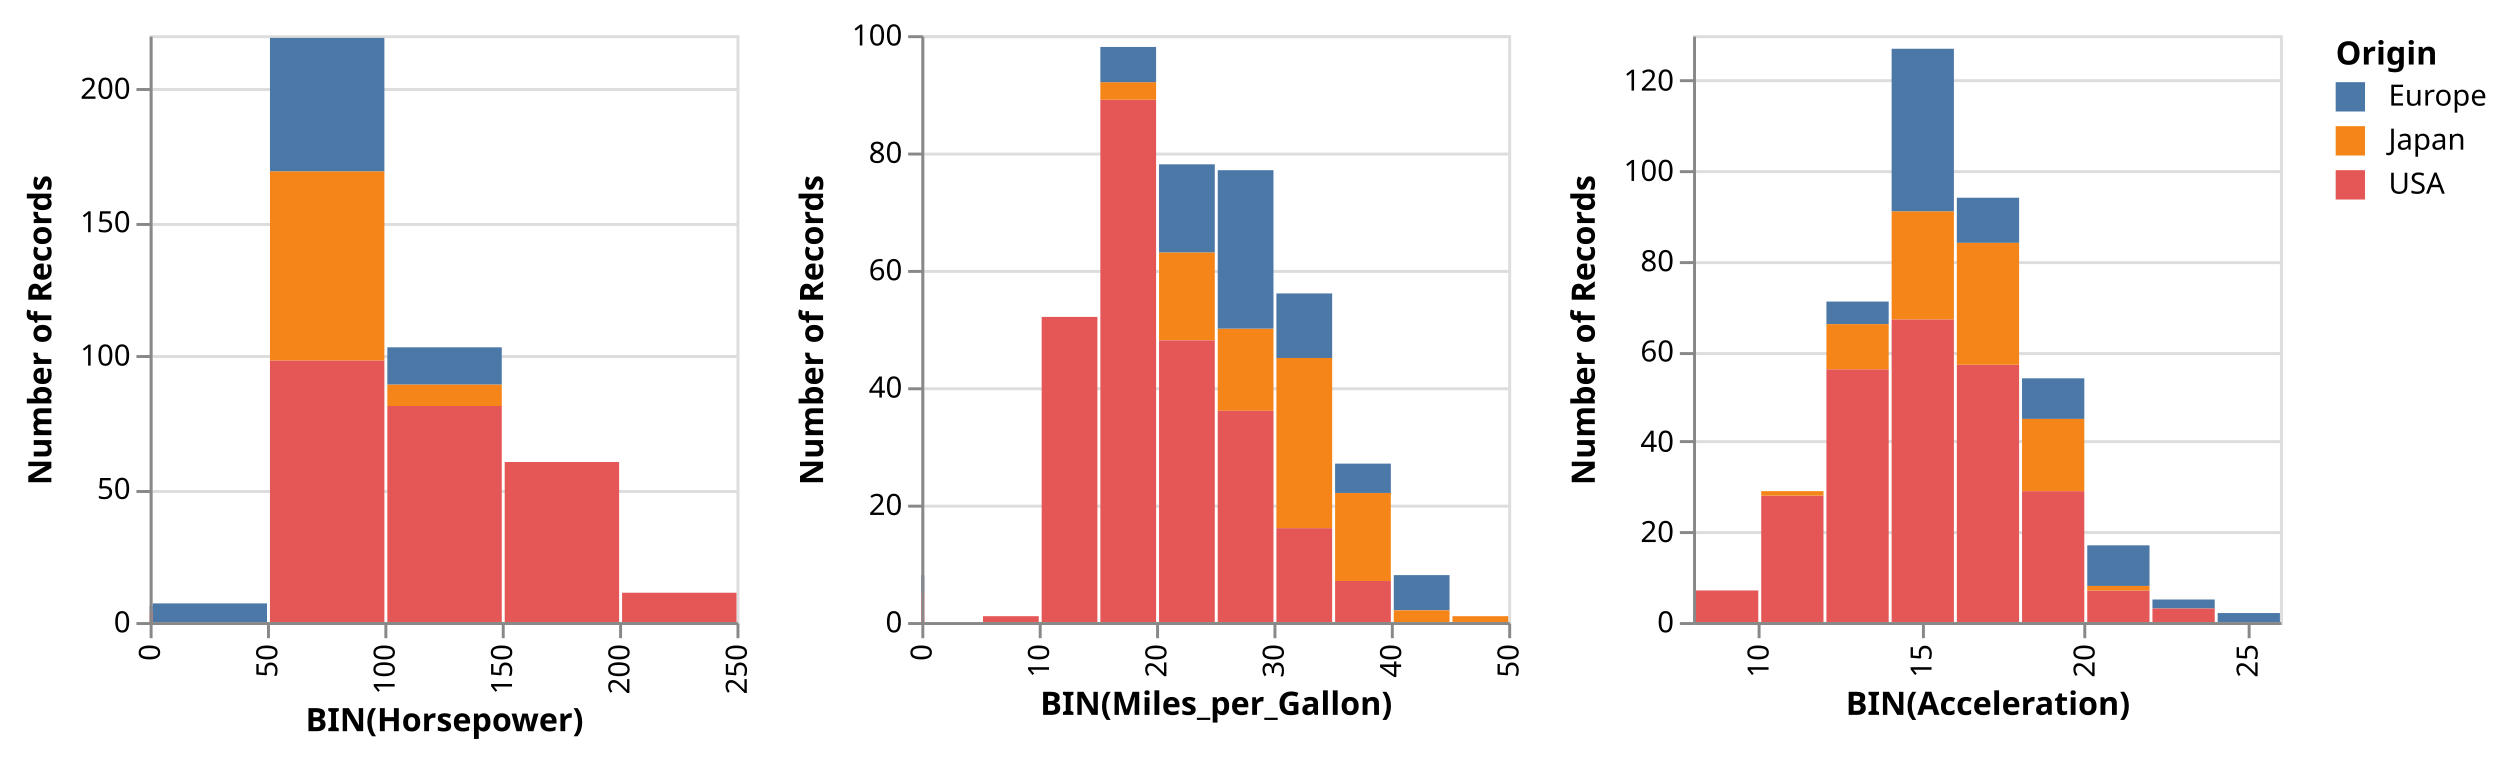
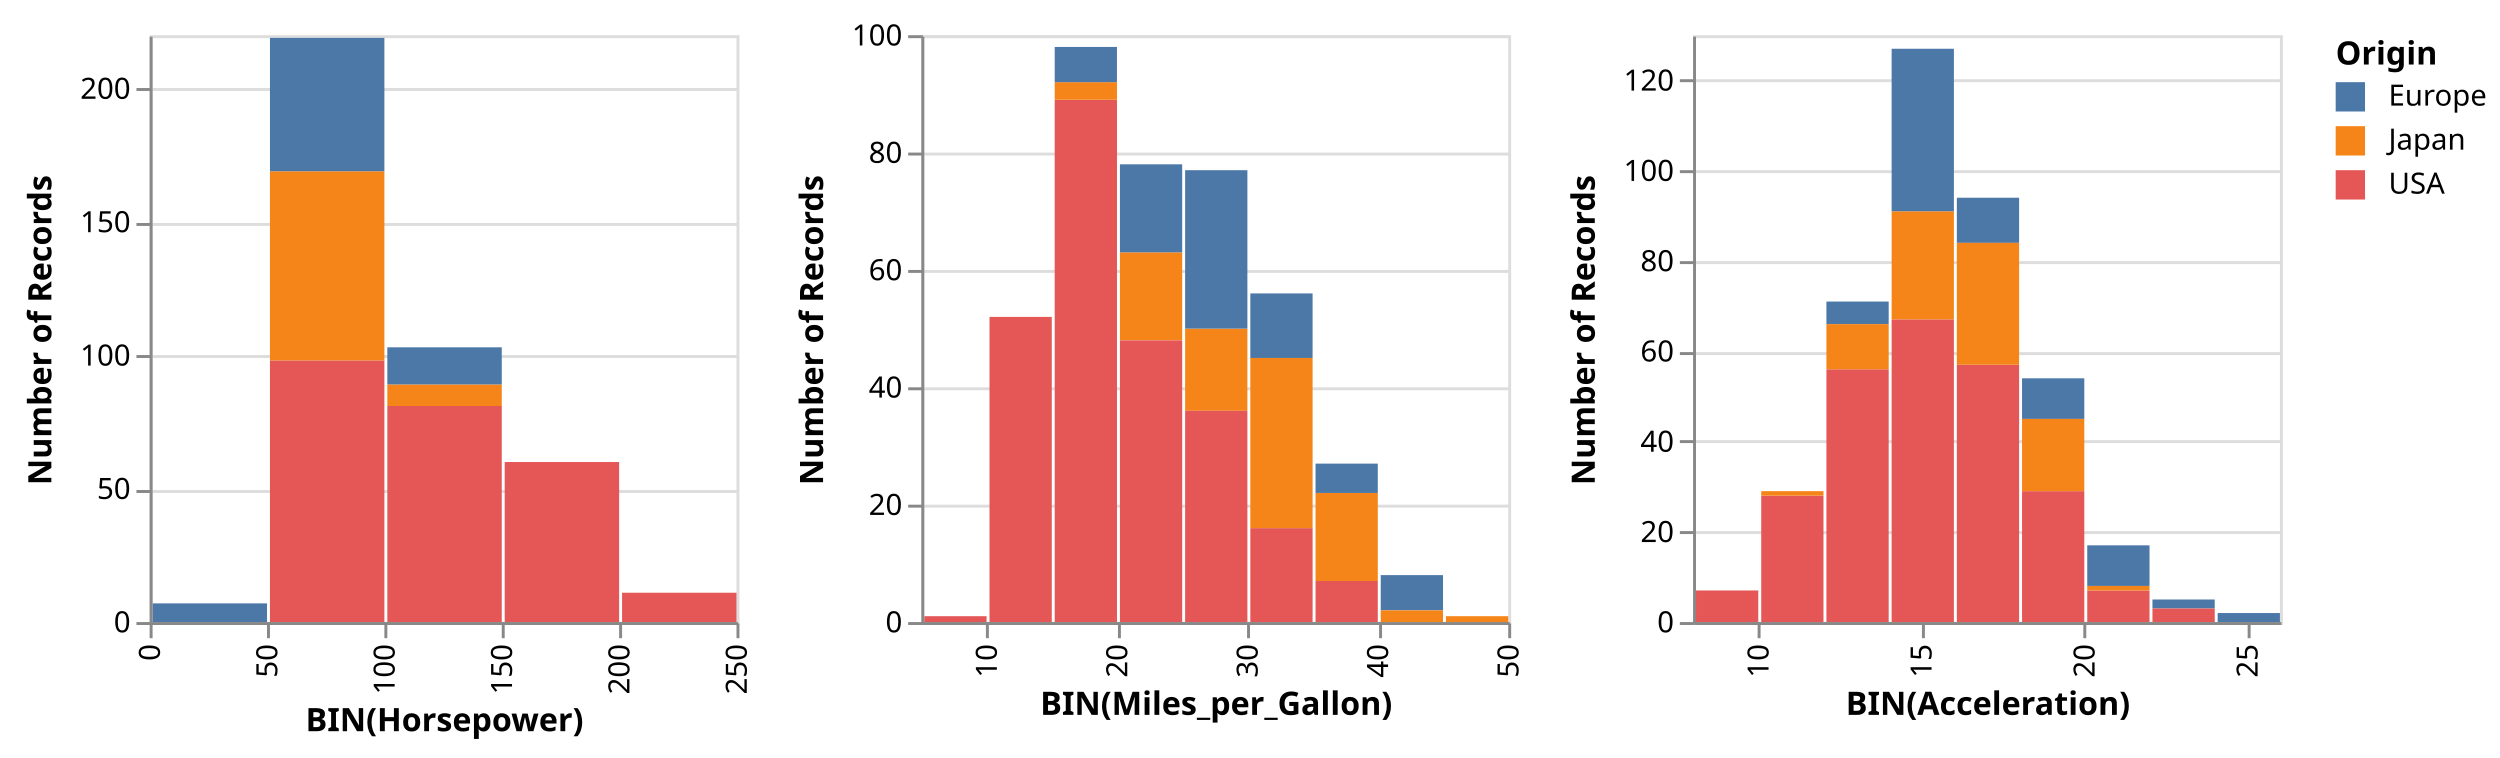
<svg xmlns="http://www.w3.org/2000/svg" class="marks" width="852" height="258" viewBox="0 0 852 258" version="1.1">
  <g transform="translate(51,12)">
    <g class="mark-group role-frame root">
      <g transform="translate(0,0)">
        <path class="background" d="M0,0h200v200h-200Z" style="fill: none;" />
        <g>
          <g class="mark-group role-scope child_Horsepower_group">
            <g transform="translate(0,0)">
              <path class="background" d="M0.5,0.5h200v200h-200Z" style="fill: transparent; stroke: #ddd;" />
              <g>
                <g class="mark-group role-axis">
                  <g transform="translate(0.5,0.5)">
                    <path class="background" d="M0,0h0v0h0Z" style="pointer-events: none; fill: none;" />
                    <g>
                      <g class="mark-rule role-axis-grid" style="pointer-events: none;">
                        <line transform="translate(0,200)" x2="200" y2="0" style="fill: none; stroke: #ddd; stroke-width: 1; stroke-dasharray: ; opacity: 1;" />
                        <line transform="translate(0,155)" x2="200" y2="0" style="fill: none; stroke: #ddd; stroke-width: 1; stroke-dasharray: ; opacity: 1;" />
                        <line transform="translate(0,109)" x2="200" y2="0" style="fill: none; stroke: #ddd; stroke-width: 1; stroke-dasharray: ; opacity: 1;" />
                        <line transform="translate(0,64)" x2="200" y2="0" style="fill: none; stroke: #ddd; stroke-width: 1; stroke-dasharray: ; opacity: 1;" />
                        <line transform="translate(0,18)" x2="200" y2="0" style="fill: none; stroke: #ddd; stroke-width: 1; stroke-dasharray: ; opacity: 1;" />
                      </g>
                    </g>
                  </g>
                </g>
                <g class="mark-rect role-mark child_Horsepower_marks">
                  <path d="M81,126.364h39v73.636h-39Z" style="fill: #e45756;" />
                  <path d="M121,145.455h39v54.545h-39Z" style="fill: #e45756;" />
                  <path d="M161,190h39v10h-39Z" style="fill: #e45756;" />
                  <path d="M81,106.364h39v12.727h-39Z" style="fill: #4c78a8;" />
                  <path d="M41,46.364h39v64.545h-39Z" style="fill: #f58518;" />
                  <path d="M41,110.909h39v89.091h-39Z" style="fill: #e45756;" />
                  <path d="M1,193.636h39v6.364h-39Z" style="fill: #4c78a8;" />
                  <path d="M41,0.909h39v45.455h-39Z" style="fill: #4c78a8;" />
-                   <path d="M0,196.364h1v3.636h-1Z" style="fill: #e45756;" />
                  <path d="M81,119.091h39v7.273h-39Z" style="fill: #f58518;" />
-                   <path d="M0,194.545h1v1.818h-1Z" style="fill: #4c78a8;" />
                </g>
                <g class="mark-group role-axis">
                  <g transform="translate(0.5,200.5)">
                    <path class="background" d="M0,0h0v0h0Z" style="pointer-events: none; fill: none;" />
                    <g>
                      <g class="mark-rule role-axis-tick" style="pointer-events: none;">
                        <line transform="translate(0,0)" x2="0" y2="5" style="fill: none; stroke: #888; stroke-width: 1; opacity: 1;" />
                        <line transform="translate(40,0)" x2="0" y2="5" style="fill: none; stroke: #888; stroke-width: 1; opacity: 1;" />
                        <line transform="translate(80,0)" x2="0" y2="5" style="fill: none; stroke: #888; stroke-width: 1; opacity: 1;" />
                        <line transform="translate(120,0)" x2="0" y2="5" style="fill: none; stroke: #888; stroke-width: 1; opacity: 1;" />
                        <line transform="translate(160,0)" x2="0" y2="5" style="fill: none; stroke: #888; stroke-width: 1; opacity: 1;" />
                        <line transform="translate(200,0)" x2="0" y2="5" style="fill: none; stroke: #888; stroke-width: 1; opacity: 1;" />
                      </g>
                      <g class="mark-text role-axis-label" style="pointer-events: none;">
                        <text text-anchor="end" transform="translate(0,7) rotate(270) translate(0,3)" style="font: 10px sans-serif; fill: #000; opacity: 1;">0</text>
                        <text text-anchor="end" transform="translate(40,7) rotate(270) translate(0,3)" style="font: 10px sans-serif; fill: #000; opacity: 1;">50</text>
                        <text text-anchor="end" transform="translate(80,7) rotate(270) translate(0,3)" style="font: 10px sans-serif; fill: #000; opacity: 1;">100</text>
                        <text text-anchor="end" transform="translate(120,7) rotate(270) translate(0,3)" style="font: 10px sans-serif; fill: #000; opacity: 1;">150</text>
                        <text text-anchor="end" transform="translate(160,7) rotate(270) translate(0,3)" style="font: 10px sans-serif; fill: #000; opacity: 1;">200</text>
                        <text text-anchor="end" transform="translate(200,7) rotate(270) translate(0,3)" style="font: 10px sans-serif; fill: #000; opacity: 1;">250</text>
                      </g>
                      <g class="mark-rule role-axis-domain" style="pointer-events: none;">
                        <line transform="translate(0,0)" x2="200" y2="0" style="fill: none; stroke: #888; stroke-width: 1; opacity: 1;" />
                      </g>
                      <g class="mark-text role-axis-title" style="pointer-events: none;">
                        <text text-anchor="middle" transform="translate(100,36.68457)" style="font: bold 11px sans-serif; fill: #000; opacity: 1;">BIN(Horsepower)</text>
                      </g>
                    </g>
                  </g>
                </g>
                <g class="mark-group role-axis">
                  <g transform="translate(0.5,0.5)">
                    <path class="background" d="M0,0h0v0h0Z" style="pointer-events: none; fill: none;" />
                    <g>
                      <g class="mark-rule role-axis-tick" style="pointer-events: none;">
                        <line transform="translate(0,200)" x2="-5" y2="0" style="fill: none; stroke: #888; stroke-width: 1; opacity: 1;" />
                        <line transform="translate(0,155)" x2="-5" y2="0" style="fill: none; stroke: #888; stroke-width: 1; opacity: 1;" />
                        <line transform="translate(0,109)" x2="-5" y2="0" style="fill: none; stroke: #888; stroke-width: 1; opacity: 1;" />
                        <line transform="translate(0,64)" x2="-5" y2="0" style="fill: none; stroke: #888; stroke-width: 1; opacity: 1;" />
                        <line transform="translate(0,18)" x2="-5" y2="0" style="fill: none; stroke: #888; stroke-width: 1; opacity: 1;" />
                      </g>
                      <g class="mark-text role-axis-label" style="pointer-events: none;">
                        <text text-anchor="end" transform="translate(-7,203)" style="font: 10px sans-serif; fill: #000; opacity: 1;">0</text>
                        <text text-anchor="end" transform="translate(-7,157.5455)" style="font: 10px sans-serif; fill: #000; opacity: 1;">50</text>
                        <text text-anchor="end" transform="translate(-7,112.0909)" style="font: 10px sans-serif; fill: #000; opacity: 1;">100</text>
                        <text text-anchor="end" transform="translate(-7,66.63636)" style="font: 10px sans-serif; fill: #000; opacity: 1;">150</text>
                        <text text-anchor="end" transform="translate(-7,21.18182)" style="font: 10px sans-serif; fill: #000; opacity: 1;">200</text>
                      </g>
                      <g class="mark-rule role-axis-domain" style="pointer-events: none;">
                        <line transform="translate(0,200)" x2="0" y2="-200" style="fill: none; stroke: #888; stroke-width: 1; opacity: 1;" />
                      </g>
                      <g class="mark-text role-axis-title" style="pointer-events: none;">
                        <text text-anchor="middle" transform="translate(-32,100) rotate(-90) translate(0,-2)" style="font: bold 11px sans-serif; fill: #000; opacity: 1;">Number of Records</text>
                      </g>
                    </g>
                  </g>
                </g>
              </g>
            </g>
          </g>
          <g class="mark-group role-scope child_Miles_per_Gallon_group">
            <g transform="translate(263,0)">
              <path class="background" d="M0.5,0.5h200v200h-200Z" style="fill: transparent; stroke: #ddd;" />
              <g>
                <g class="mark-group role-axis">
                  <g transform="translate(0.5,0.5)">
                    <path class="background" d="M0,0h0v0h0Z" style="pointer-events: none; fill: none;" />
                    <g>
                      <g class="mark-rule role-axis-grid" style="pointer-events: none;">
                        <line transform="translate(0,200)" x2="200" y2="0" style="fill: none; stroke: #ddd; stroke-width: 1; stroke-dasharray: ; opacity: 1;" />
                        <line transform="translate(0,160)" x2="200" y2="0" style="fill: none; stroke: #ddd; stroke-width: 1; stroke-dasharray: ; opacity: 1;" />
                        <line transform="translate(0,120)" x2="200" y2="0" style="fill: none; stroke: #ddd; stroke-width: 1; stroke-dasharray: ; opacity: 1;" />
                        <line transform="translate(0,80)" x2="200" y2="0" style="fill: none; stroke: #ddd; stroke-width: 1; stroke-dasharray: ; opacity: 1;" />
                        <line transform="translate(0,40)" x2="200" y2="0" style="fill: none; stroke: #ddd; stroke-width: 1; stroke-dasharray: ; opacity: 1;" />
                        <line transform="translate(0,0)" x2="200" y2="0" style="fill: none; stroke: #ddd; stroke-width: 1; stroke-dasharray: ; opacity: 1;" />
                      </g>
                    </g>
                  </g>
                </g>
                <g class="mark-rect role-mark child_Miles_per_Gallon_marks">
-                   <path d="M61,22h19v178h-19Z" style="fill: #e45756;" />
-                   <path d="M41,96h19v104h-19Z" style="fill: #e45756;" />
-                   <path d="M0,184h1v6h-1Z" style="fill: #4c78a8;" />
-                   <path d="M0,190h1v10h-1Z" style="fill: #e45756;" />
-                   <path d="M81,74h19v30h-19Z" style="fill: #f58518;" />
-                   <path d="M81,104h19v96h-19Z" style="fill: #e45756;" />
-                   <path d="M101,100h19v28h-19Z" style="fill: #f58518;" />
-                   <path d="M101,46h19v54h-19Z" style="fill: #4c78a8;" />
-                   <path d="M81,44h19v30h-19Z" style="fill: #4c78a8;" />
-                   <path d="M21,198h19v2h-19Z" style="fill: #e45756;" />
-                   <path d="M101,128h19v72h-19Z" style="fill: #e45756;" />
-                   <path d="M121,88h19v22h-19Z" style="fill: #4c78a8;" />
-                   <path d="M121,110h19v58h-19Z" style="fill: #f58518;" />
-                   <path d="M141,156h19v30h-19Z" style="fill: #f58518;" />
-                   <path d="M61,16h19v6h-19Z" style="fill: #f58518;" />
-                   <path d="M61,4h19v12h-19Z" style="fill: #4c78a8;" />
-                   <path d="M121,168h19v32h-19Z" style="fill: #e45756;" />
-                   <path d="M141,146h19v10h-19Z" style="fill: #4c78a8;" />
-                   <path d="M161,184h19v12h-19Z" style="fill: #4c78a8;" />
-                   <path d="M141,186h19v14h-19Z" style="fill: #e45756;" />
-                   <path d="M181,198h19v2h-19Z" style="fill: #f58518;" />
-                   <path d="M161,196h19v4h-19Z" style="fill: #f58518;" />
+                   <path d="M45.444,22h21.222v178h-21.222Z" style="fill: #e45756;" />
+                   <path d="M23.222,96h21.222v104h-21.222Z" style="fill: #e45756;" />
+                   <path d="M67.667,74h21.222v30h-21.222Z" style="fill: #f58518;" />
+                   <path d="M67.667,104h21.222v96h-21.222Z" style="fill: #e45756;" />
+                   <path d="M89.889,100h21.222v28h-21.222Z" style="fill: #f58518;" />
+                   <path d="M89.889,46h21.222v54h-21.222Z" style="fill: #4c78a8;" />
+                   <path d="M67.667,44h21.222v30h-21.222Z" style="fill: #4c78a8;" />
+                   <path d="M1,198h21.222v2h-21.222Z" style="fill: #e45756;" />
+                   <path d="M89.889,128h21.222v72h-21.222Z" style="fill: #e45756;" />
+                   <path d="M112.111,88h21.222v22h-21.222Z" style="fill: #4c78a8;" />
+                   <path d="M112.111,110h21.222v58h-21.222Z" style="fill: #f58518;" />
+                   <path d="M134.333,156h21.222v30h-21.222Z" style="fill: #f58518;" />
+                   <path d="M45.444,16h21.222v6h-21.222Z" style="fill: #f58518;" />
+                   <path d="M45.444,4h21.222v12h-21.222Z" style="fill: #4c78a8;" />
+                   <path d="M112.111,168h21.222v32h-21.222Z" style="fill: #e45756;" />
+                   <path d="M134.333,146h21.222v10h-21.222Z" style="fill: #4c78a8;" />
+                   <path d="M156.556,184h21.222v12h-21.222Z" style="fill: #4c78a8;" />
+                   <path d="M134.333,186h21.222v14h-21.222Z" style="fill: #e45756;" />
+                   <path d="M178.778,198h21.222v2h-21.222Z" style="fill: #f58518;" />
+                   <path d="M156.556,196h21.222v4h-21.222Z" style="fill: #f58518;" />
                </g>
                <g class="mark-group role-axis">
                  <g transform="translate(0.5,200.5)">
                    <path class="background" d="M0,0h0v0h0Z" style="pointer-events: none; fill: none;" />
                    <g>
                      <g class="mark-rule role-axis-tick" style="pointer-events: none;">
-                         <line transform="translate(0,0)" x2="0" y2="5" style="fill: none; stroke: #888; stroke-width: 1; opacity: 1;" />
-                         <line transform="translate(40,0)" x2="0" y2="5" style="fill: none; stroke: #888; stroke-width: 1; opacity: 1;" />
-                         <line transform="translate(80,0)" x2="0" y2="5" style="fill: none; stroke: #888; stroke-width: 1; opacity: 1;" />
-                         <line transform="translate(120,0)" x2="0" y2="5" style="fill: none; stroke: #888; stroke-width: 1; opacity: 1;" />
-                         <line transform="translate(160,0)" x2="0" y2="5" style="fill: none; stroke: #888; stroke-width: 1; opacity: 1;" />
+                         <line transform="translate(22,0)" x2="0" y2="5" style="fill: none; stroke: #888; stroke-width: 1; opacity: 1;" />
+                         <line transform="translate(67,0)" x2="0" y2="5" style="fill: none; stroke: #888; stroke-width: 1; opacity: 1;" />
+                         <line transform="translate(111,0)" x2="0" y2="5" style="fill: none; stroke: #888; stroke-width: 1; opacity: 1;" />
+                         <line transform="translate(156,0)" x2="0" y2="5" style="fill: none; stroke: #888; stroke-width: 1; opacity: 1;" />
                        <line transform="translate(200,0)" x2="0" y2="5" style="fill: none; stroke: #888; stroke-width: 1; opacity: 1;" />
                      </g>
                      <g class="mark-text role-axis-label" style="pointer-events: none;">
-                         <text text-anchor="end" transform="translate(0,7) rotate(270) translate(0,3)" style="font: 10px sans-serif; fill: #000; opacity: 1;">0</text>
-                         <text text-anchor="end" transform="translate(40,7) rotate(270) translate(0,3)" style="font: 10px sans-serif; fill: #000; opacity: 1;">10</text>
-                         <text text-anchor="end" transform="translate(80,7) rotate(270) translate(0,3)" style="font: 10px sans-serif; fill: #000; opacity: 1;">20</text>
-                         <text text-anchor="end" transform="translate(120,7) rotate(270) translate(0,3)" style="font: 10px sans-serif; fill: #000; opacity: 1;">30</text>
-                         <text text-anchor="end" transform="translate(160,7) rotate(270) translate(0,3)" style="font: 10px sans-serif; fill: #000; opacity: 1;">40</text>
+                         <text text-anchor="end" transform="translate(22.22222,7) rotate(270) translate(0,3)" style="font: 10px sans-serif; fill: #000; opacity: 1;">10</text>
+                         <text text-anchor="end" transform="translate(66.66667,7) rotate(270) translate(0,3)" style="font: 10px sans-serif; fill: #000; opacity: 1;">20</text>
+                         <text text-anchor="end" transform="translate(111.1111,7) rotate(270) translate(0,3)" style="font: 10px sans-serif; fill: #000; opacity: 1;">30</text>
+                         <text text-anchor="end" transform="translate(155.5556,7) rotate(270) translate(0,3)" style="font: 10px sans-serif; fill: #000; opacity: 1;">40</text>
                        <text text-anchor="end" transform="translate(200,7) rotate(270) translate(0,3)" style="font: 10px sans-serif; fill: #000; opacity: 1;">50</text>
                      </g>
                      <g class="mark-rule role-axis-domain" style="pointer-events: none;">
                        <line transform="translate(0,0)" x2="200" y2="0" style="fill: none; stroke: #888; stroke-width: 1; opacity: 1;" />
                      </g>
                      <g class="mark-text role-axis-title" style="pointer-events: none;">
                        <text text-anchor="middle" transform="translate(100,31.12305)" style="font: bold 11px sans-serif; fill: #000; opacity: 1;">BIN(Miles_per_Gallon)</text>
                      </g>
                    </g>
                  </g>
                </g>
                <g class="mark-group role-axis">
                  <g transform="translate(0.5,0.5)">
                    <path class="background" d="M0,0h0v0h0Z" style="pointer-events: none; fill: none;" />
                    <g>
                      <g class="mark-rule role-axis-tick" style="pointer-events: none;">
                        <line transform="translate(0,200)" x2="-5" y2="0" style="fill: none; stroke: #888; stroke-width: 1; opacity: 1;" />
                        <line transform="translate(0,160)" x2="-5" y2="0" style="fill: none; stroke: #888; stroke-width: 1; opacity: 1;" />
                        <line transform="translate(0,120)" x2="-5" y2="0" style="fill: none; stroke: #888; stroke-width: 1; opacity: 1;" />
                        <line transform="translate(0,80)" x2="-5" y2="0" style="fill: none; stroke: #888; stroke-width: 1; opacity: 1;" />
                        <line transform="translate(0,40)" x2="-5" y2="0" style="fill: none; stroke: #888; stroke-width: 1; opacity: 1;" />
                        <line transform="translate(0,0)" x2="-5" y2="0" style="fill: none; stroke: #888; stroke-width: 1; opacity: 1;" />
                      </g>
                      <g class="mark-text role-axis-label" style="pointer-events: none;">
                        <text text-anchor="end" transform="translate(-7,203)" style="font: 10px sans-serif; fill: #000; opacity: 1;">0</text>
                        <text text-anchor="end" transform="translate(-7,163)" style="font: 10px sans-serif; fill: #000; opacity: 1;">20</text>
                        <text text-anchor="end" transform="translate(-7,123)" style="font: 10px sans-serif; fill: #000; opacity: 1;">40</text>
                        <text text-anchor="end" transform="translate(-7,83)" style="font: 10px sans-serif; fill: #000; opacity: 1;">60</text>
                        <text text-anchor="end" transform="translate(-7,43)" style="font: 10px sans-serif; fill: #000; opacity: 1;">80</text>
                        <text text-anchor="end" transform="translate(-7,3)" style="font: 10px sans-serif; fill: #000; opacity: 1;">100</text>
                      </g>
                      <g class="mark-rule role-axis-domain" style="pointer-events: none;">
                        <line transform="translate(0,200)" x2="0" y2="-200" style="fill: none; stroke: #888; stroke-width: 1; opacity: 1;" />
                      </g>
                      <g class="mark-text role-axis-title" style="pointer-events: none;">
                        <text text-anchor="middle" transform="translate(-32,100) rotate(-90) translate(0,-2)" style="font: bold 11px sans-serif; fill: #000; opacity: 1;">Number of Records</text>
                      </g>
                    </g>
                  </g>
                </g>
              </g>
            </g>
          </g>
          <g class="mark-group role-scope child_Acceleration_group">
            <g transform="translate(526,0)">
              <path class="background" d="M0.5,0.5h200v200h-200Z" style="fill: transparent; stroke: #ddd;" />
              <g>
                <g class="mark-group role-axis">
                  <g transform="translate(0.5,0.5)">
                    <path class="background" d="M0,0h0v0h0Z" style="pointer-events: none; fill: none;" />
                    <g>
                      <g class="mark-rule role-axis-grid" style="pointer-events: none;">
                        <line transform="translate(0,200)" x2="200" y2="0" style="fill: none; stroke: #ddd; stroke-width: 1; stroke-dasharray: ; opacity: 1;" />
                        <line transform="translate(0,169)" x2="200" y2="0" style="fill: none; stroke: #ddd; stroke-width: 1; stroke-dasharray: ; opacity: 1;" />
                        <line transform="translate(0,138)" x2="200" y2="0" style="fill: none; stroke: #ddd; stroke-width: 1; stroke-dasharray: ; opacity: 1;" />
                        <line transform="translate(0,108)" x2="200" y2="0" style="fill: none; stroke: #ddd; stroke-width: 1; stroke-dasharray: ; opacity: 1;" />
                        <line transform="translate(0,77)" x2="200" y2="0" style="fill: none; stroke: #ddd; stroke-width: 1; stroke-dasharray: ; opacity: 1;" />
                        <line transform="translate(0,46)" x2="200" y2="0" style="fill: none; stroke: #ddd; stroke-width: 1; stroke-dasharray: ; opacity: 1;" />
                        <line transform="translate(0,15)" x2="200" y2="0" style="fill: none; stroke: #ddd; stroke-width: 1; stroke-dasharray: ; opacity: 1;" />
                      </g>
                    </g>
                  </g>
                </g>
                <g class="mark-rect role-mark child_Acceleration_marks">
                  <path d="M45.444,113.846h21.222v86.154h-21.222Z" style="fill: #e45756;" />
                  <path d="M23.222,156.923h21.222v43.077h-21.222Z" style="fill: #e45756;" />
                  <path d="M1,189.231h21.222v10.769h-21.222Z" style="fill: #e45756;" />
                  <path d="M89.889,55.385h21.222v15.385h-21.222Z" style="fill: #4c78a8;" />
                  <path d="M67.667,60h21.222v36.923h-21.222Z" style="fill: #f58518;" />
                  <path d="M67.667,96.923h21.222v103.077h-21.222Z" style="fill: #e45756;" />
                  <path d="M89.889,112.308h21.222v87.692h-21.222Z" style="fill: #e45756;" />
                  <path d="M134.333,173.846h21.222v13.846h-21.222Z" style="fill: #4c78a8;" />
                  <path d="M67.667,4.615h21.222v55.385h-21.222Z" style="fill: #4c78a8;" />
                  <path d="M45.444,90.769h21.222v7.692h-21.222Z" style="fill: #4c78a8;" />
                  <path d="M112.111,155.385h21.222v44.615h-21.222Z" style="fill: #e45756;" />
                  <path d="M112.111,116.923h21.222v13.846h-21.222Z" style="fill: #4c78a8;" />
                  <path d="M112.111,130.769h21.222v24.615h-21.222Z" style="fill: #f58518;" />
                  <path d="M134.333,189.231h21.222v10.769h-21.222Z" style="fill: #e45756;" />
                  <path d="M156.556,192.308h21.222v3.077h-21.222Z" style="fill: #4c78a8;" />
                  <path d="M45.444,98.462h21.222v15.385h-21.222Z" style="fill: #f58518;" />
                  <path d="M89.889,70.769h21.222v41.538h-21.222Z" style="fill: #f58518;" />
                  <path d="M134.333,187.692h21.222v1.538h-21.222Z" style="fill: #f58518;" />
                  <path d="M156.556,195.385h21.222v4.615h-21.222Z" style="fill: #e45756;" />
                  <path d="M178.778,196.923h21.222v3.077h-21.222Z" style="fill: #4c78a8;" />
                  <path d="M23.222,155.385h21.222v1.538h-21.222Z" style="fill: #f58518;" />
                </g>
                <g class="mark-group role-axis">
                  <g transform="translate(0.5,200.5)">
                    <path class="background" d="M0,0h0v0h0Z" style="pointer-events: none; fill: none;" />
                    <g>
                      <g class="mark-rule role-axis-tick" style="pointer-events: none;">
                        <line transform="translate(22,0)" x2="0" y2="5" style="fill: none; stroke: #888; stroke-width: 1; opacity: 1;" />
                        <line transform="translate(78,0)" x2="0" y2="5" style="fill: none; stroke: #888; stroke-width: 1; opacity: 1;" />
                        <line transform="translate(133,0)" x2="0" y2="5" style="fill: none; stroke: #888; stroke-width: 1; opacity: 1;" />
                        <line transform="translate(189,0)" x2="0" y2="5" style="fill: none; stroke: #888; stroke-width: 1; opacity: 1;" />
                      </g>
                      <g class="mark-text role-axis-label" style="pointer-events: none;">
                        <text text-anchor="end" transform="translate(22.22222,7) rotate(270) translate(0,3)" style="font: 10px sans-serif; fill: #000; opacity: 1;">10</text>
                        <text text-anchor="end" transform="translate(77.77778,7) rotate(270) translate(0,3)" style="font: 10px sans-serif; fill: #000; opacity: 1;">15</text>
                        <text text-anchor="end" transform="translate(133.3333,7) rotate(270) translate(0,3)" style="font: 10px sans-serif; fill: #000; opacity: 1;">20</text>
                        <text text-anchor="end" transform="translate(188.8889,7) rotate(270) translate(0,3)" style="font: 10px sans-serif; fill: #000; opacity: 1;">25</text>
                      </g>
                      <g class="mark-rule role-axis-domain" style="pointer-events: none;">
                        <line transform="translate(0,0)" x2="200" y2="0" style="fill: none; stroke: #888; stroke-width: 1; opacity: 1;" />
                      </g>
                      <g class="mark-text role-axis-title" style="pointer-events: none;">
                        <text text-anchor="middle" transform="translate(100,31.12305)" style="font: bold 11px sans-serif; fill: #000; opacity: 1;">BIN(Acceleration)</text>
                      </g>
                    </g>
                  </g>
                </g>
                <g class="mark-group role-axis">
                  <g transform="translate(0.5,0.5)">
                    <path class="background" d="M0,0h0v0h0Z" style="pointer-events: none; fill: none;" />
                    <g>
                      <g class="mark-rule role-axis-tick" style="pointer-events: none;">
                        <line transform="translate(0,200)" x2="-5" y2="0" style="fill: none; stroke: #888; stroke-width: 1; opacity: 1;" />
                        <line transform="translate(0,169)" x2="-5" y2="0" style="fill: none; stroke: #888; stroke-width: 1; opacity: 1;" />
                        <line transform="translate(0,138)" x2="-5" y2="0" style="fill: none; stroke: #888; stroke-width: 1; opacity: 1;" />
                        <line transform="translate(0,108)" x2="-5" y2="0" style="fill: none; stroke: #888; stroke-width: 1; opacity: 1;" />
                        <line transform="translate(0,77)" x2="-5" y2="0" style="fill: none; stroke: #888; stroke-width: 1; opacity: 1;" />
                        <line transform="translate(0,46)" x2="-5" y2="0" style="fill: none; stroke: #888; stroke-width: 1; opacity: 1;" />
                        <line transform="translate(0,15)" x2="-5" y2="0" style="fill: none; stroke: #888; stroke-width: 1; opacity: 1;" />
                      </g>
                      <g class="mark-text role-axis-label" style="pointer-events: none;">
                        <text text-anchor="end" transform="translate(-7,203)" style="font: 10px sans-serif; fill: #000; opacity: 1;">0</text>
                        <text text-anchor="end" transform="translate(-7,172.2308)" style="font: 10px sans-serif; fill: #000; opacity: 1;">20</text>
                        <text text-anchor="end" transform="translate(-7,141.4615)" style="font: 10px sans-serif; fill: #000; opacity: 1;">40</text>
                        <text text-anchor="end" transform="translate(-7,110.6923)" style="font: 10px sans-serif; fill: #000; opacity: 1;">60</text>
                        <text text-anchor="end" transform="translate(-7,79.92308)" style="font: 10px sans-serif; fill: #000; opacity: 1;">80</text>
                        <text text-anchor="end" transform="translate(-7,49.15385)" style="font: 10px sans-serif; fill: #000; opacity: 1;">100</text>
                        <text text-anchor="end" transform="translate(-7,18.38462)" style="font: 10px sans-serif; fill: #000; opacity: 1;">120</text>
                      </g>
                      <g class="mark-rule role-axis-domain" style="pointer-events: none;">
                        <line transform="translate(0,200)" x2="0" y2="-200" style="fill: none; stroke: #888; stroke-width: 1; opacity: 1;" />
                      </g>
                      <g class="mark-text role-axis-title" style="pointer-events: none;">
                        <text text-anchor="middle" transform="translate(-32,100) rotate(-90) translate(0,-2)" style="font: bold 11px sans-serif; fill: #000; opacity: 1;">Number of Records</text>
                      </g>
                    </g>
                  </g>
                </g>
              </g>
            </g>
          </g>
          <g class="mark-group role-legend">
            <g transform="translate(745,0)">
              <path class="background" d="M0,0h51v56h-51Z" style="pointer-events: none; fill: none;" />
              <g>
                <g class="mark-group role-legend-entry">
                  <g transform="translate(0,16)">
                    <path class="background" d="M0,0h0v0h0Z" style="pointer-events: none; fill: none;" />
                    <g>
                      <g class="mark-symbol role-legend-symbol" style="pointer-events: none;">
                        <path transform="translate(5,5)" d="M-5,-5h10v10h-10Z" style="fill: #4c78a8; stroke-width: 1.5; opacity: 1;" />
                        <path transform="translate(5,20)" d="M-5,-5h10v10h-10Z" style="fill: #f58518; stroke-width: 1.5; opacity: 1;" />
                        <path transform="translate(5,35)" d="M-5,-5h10v10h-10Z" style="fill: #e45756; stroke-width: 1.5; opacity: 1;" />
                      </g>
                      <g class="mark-text role-legend-label" style="pointer-events: none;">
                        <text text-anchor="start" transform="translate(18,8)" style="font: 10px sans-serif; fill: #000; opacity: 1;">Europe</text>
                        <text text-anchor="start" transform="translate(18,23)" style="font: 10px sans-serif; fill: #000; opacity: 1;">Japan</text>
                        <text text-anchor="start" transform="translate(18,38)" style="font: 10px sans-serif; fill: #000; opacity: 1;">USA</text>
                      </g>
                    </g>
                  </g>
                </g>
                <g class="mark-text role-legend-title" style="pointer-events: none;">
                  <text text-anchor="start" transform="translate(0,10)" style="font: bold 11px sans-serif; fill: #000; opacity: 1;">Origin</text>
                </g>
              </g>
            </g>
          </g>
        </g>
      </g>
    </g>
  </g>
</svg>
